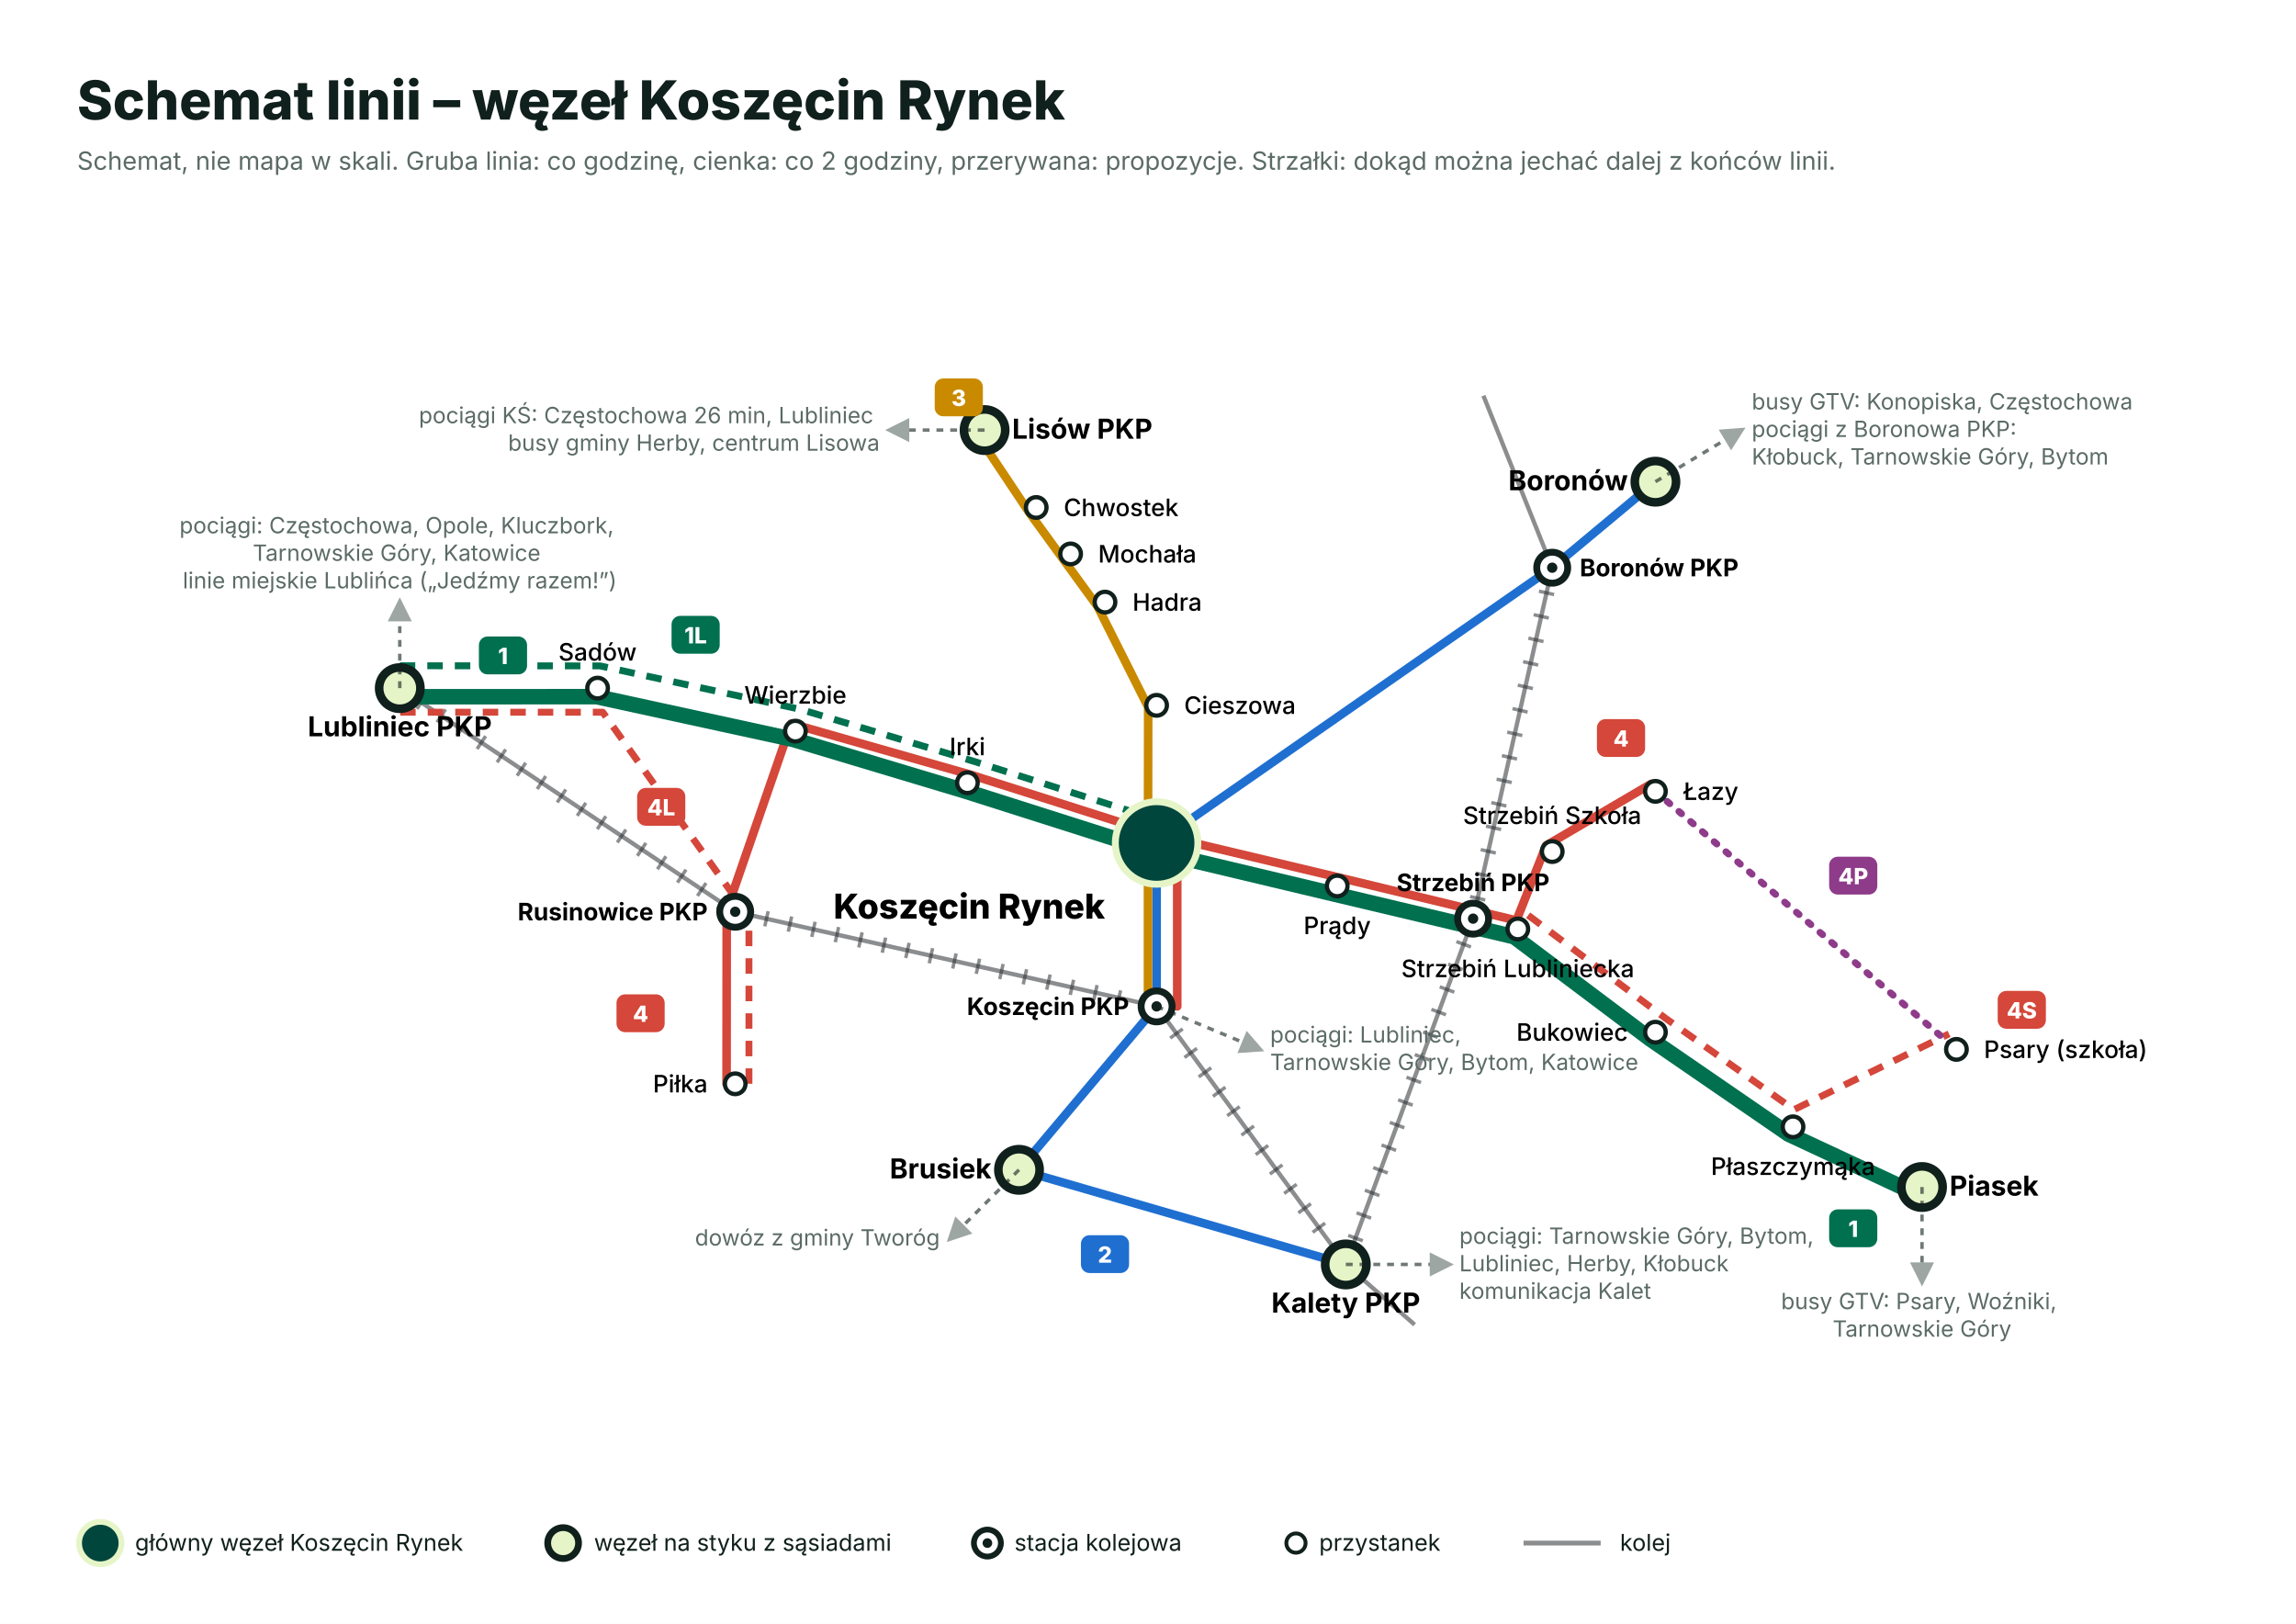
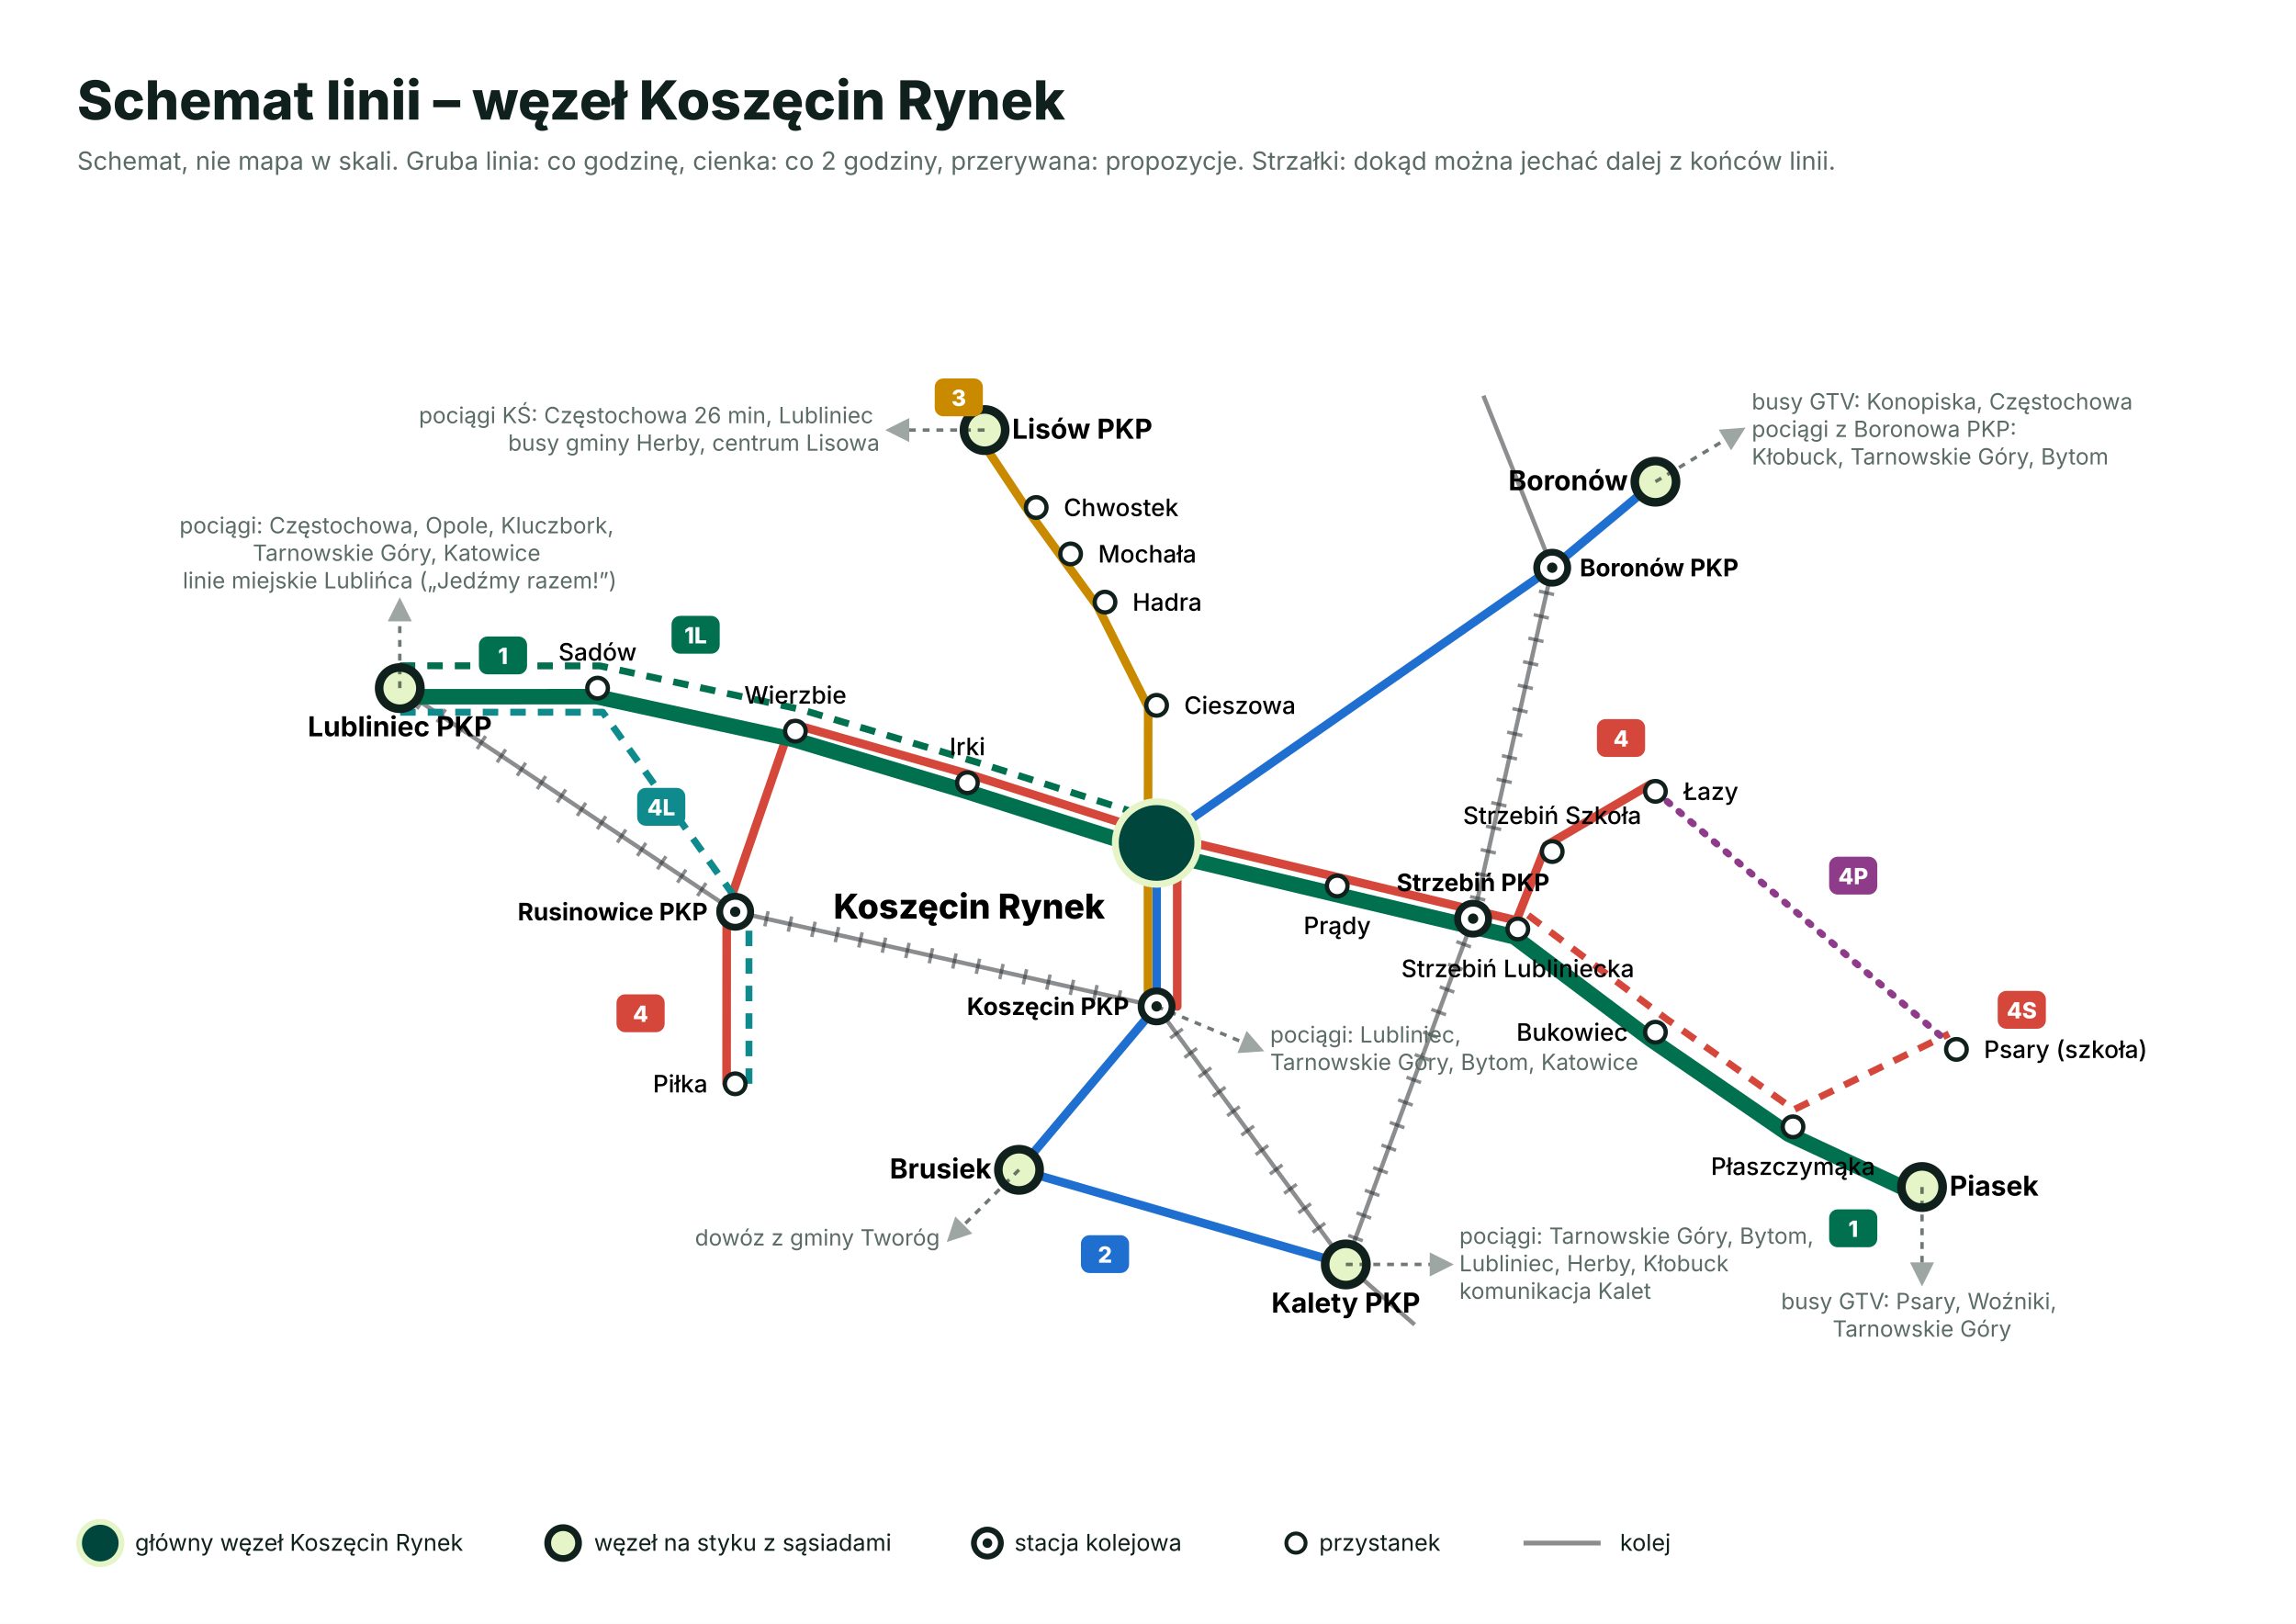
<svg xmlns="http://www.w3.org/2000/svg" width="1190.55pt" height="841.89pt" viewBox="0 0 1190.55 841.89">
  <rect width="1190.55" height="841.89" fill="#fff" />
  <text x="40" y="62" font-family="Inter" font-weight="800" font-size="28" fill="#10201c">Schemat linii – węzeł Koszęcin Rynek</text>
  <text x="40" y="88" font-family="Inter" font-size="13" fill="#5b6b66">Schemat, nie mapa w skali. Gruba linia: co godzinę, cienka: co 2 godziny, przerywana: propozycje. Strzałki: dokąd można jechać dalej z końców linii.</text>
  <svg x="20" y="110" width="1150.55" height="671.89" viewBox="-150 -10 1290 600">
    <style>text{font-family:Inter}</style>
    <defs>
      <marker id="ar" viewBox="0 0 10 10" refX="8" refY="5" markerWidth="7" markerHeight="7" orient="auto-start-reverse">
        <path d="M0,0L10,5L0,10z" fill="#5b6b66" />
      </marker>
    </defs>
    <polyline points="60,190 255,320 500,375 610,525" fill="none" stroke="#2b2f33" stroke-width="2.5" opacity=".55" />
    <polyline points="60,190 255,320 500,375 610,525" fill="none" stroke="#2b2f33" stroke-width="9" stroke-dasharray="2 12" opacity=".55" />
    <polyline points="730,120 684,324 610,525" fill="none" stroke="#2b2f33" stroke-width="2.5" opacity=".55" />
    <polyline points="730,120 684,324 610,525" fill="none" stroke="#2b2f33" stroke-width="9" stroke-dasharray="2 12" opacity=".55" />
    <polyline points="610,525 650,560" stroke="#2b2f33" stroke-width="2.5" opacity=".55" />
    <polyline points="730,120 690,20" stroke="#2b2f33" stroke-width="2.5" opacity=".55" />
    <polyline points="787.481,245.681 726.464,281.464 709.21,325.063 606.158,300.136 501.344,275.184 391.478,240.224 287.572,210.629 250.071,319.159 250,420" fill="none" stroke="#d4473a" stroke-width="5" stroke-linecap="round" stroke-linejoin="round" />
    <polyline points="942.886,484.531 867.489,449.324 787.082,394.06 707.912,334.543 603.842,309.864 498.656,284.816 388.522,249.776 288.761,219.844 174.46,194.971 60,195" fill="none" stroke="#00704f" stroke-width="9" stroke-linecap="round" stroke-linejoin="round" />
    <polyline points="790,70 730,120 500,280 500,375 420,470 610,525" fill="none" stroke="#1f6fd1" stroke-width="5" stroke-linecap="round" stroke-linejoin="round" />
    <polyline points="395.84,42.774 425.904,87.867 465.729,142.6 495.111,201.048 495,280 495,375" fill="none" stroke="#c98a00" stroke-width="5" stroke-linecap="round" stroke-linejoin="round" />
    <polyline points="512,280 512,375" fill="none" stroke="#d4473a" stroke-width="5" stroke-linecap="round" stroke-linejoin="round" />
    <polyline points="60,177 176.405,177.076 293.222,202.406 393.844,232.581 503.942,267.612" fill="none" stroke="#00704f" stroke-width="4" stroke-dasharray="9 7" stroke-linejoin="round" />
-     <polyline points="263,420 263,323 178,204 60,204" fill="none" stroke="#d4473a" stroke-width="4" stroke-dasharray="9 7" stroke-linejoin="round" />
+     <polyline points="263,420 263,323 178,204 60,204" fill="none" stroke="#0f8b8d" stroke-width="4" stroke-dasharray="9 7" stroke-linejoin="round" />
    <polyline points="716,322 795.836,381.88 870.57,435.016 960.719,390.963" fill="none" stroke="#d4473a" stroke-width="4" stroke-dasharray="9 7" stroke-linejoin="round" />
    <polyline points="790,250 965,400" fill="none" stroke="#8e3b8a" stroke-width="4" stroke-dasharray="2 7" stroke-linecap="round" stroke-linejoin="round" />
    <circle cx="60" cy="190" r="12" fill="#e6f5c8" stroke="#10201c" stroke-width="5" />
    <text x="60" y="218" text-anchor="middle" font-size="16" font-weight="700">Lubliniec PKP</text>
    <circle cx="175" cy="190" r="6" fill="#ffffff" stroke="#10201c" stroke-width="2.5" />
    <text x="175" y="174" text-anchor="middle" font-size="14" font-weight="500">Sadów</text>
    <circle cx="290" cy="215" r="6" fill="#ffffff" stroke="#10201c" stroke-width="2.5" />
    <text x="290" y="199" text-anchor="middle" font-size="14" font-weight="500">Wierzbie</text>
    <circle cx="390" cy="245" r="6" fill="#ffffff" stroke="#10201c" stroke-width="2.5" />
    <text x="390" y="229" text-anchor="middle" font-size="14" font-weight="500">Irki</text>
    <circle cx="500" cy="280" r="24" fill="#00463c" stroke="#e6f5c8" stroke-width="4" />
    <text x="470" y="324" text-anchor="end" font-size="20" font-weight="800">Koszęcin Rynek</text>
    <circle cx="500" cy="375" r="9" fill="#ffffff" stroke="#10201c" stroke-width="4" />
    <circle cx="500" cy="375" r="3" fill="#10201c" />
    <text x="484" y="380" text-anchor="end" font-size="14" font-weight="700">Koszęcin PKP</text>
    <circle cx="684" cy="324" r="9" fill="#ffffff" stroke="#10201c" stroke-width="4" />
    <circle cx="684" cy="324" r="3" fill="#10201c" />
    <text x="684" y="308" text-anchor="middle" font-size="14" font-weight="700">Strzebiń PKP</text>
    <circle cx="710" cy="330" r="6" fill="#ffffff" stroke="#10201c" stroke-width="2.5" />
    <text x="710" y="358" text-anchor="middle" font-size="14" font-weight="500">Strzebiń Lubliniecka</text>
    <circle cx="730" cy="285" r="6" fill="#ffffff" stroke="#10201c" stroke-width="2.5" />
    <text x="730" y="269" text-anchor="middle" font-size="14" font-weight="500">Strzebiń Szkoła</text>
    <circle cx="605" cy="305" r="6" fill="#ffffff" stroke="#10201c" stroke-width="2.5" />
    <text x="605" y="333" text-anchor="middle" font-size="14" font-weight="500">Prądy</text>
    <circle cx="965" cy="400" r="6" fill="#ffffff" stroke="#10201c" stroke-width="2.5" />
    <text x="981" y="405" text-anchor="start" font-size="14" font-weight="500">Psary (szkoła)</text>
    <circle cx="790" cy="250" r="6" fill="#ffffff" stroke="#10201c" stroke-width="2.5" />
    <text x="806" y="255" text-anchor="start" font-size="14" font-weight="500">Łazy</text>
    <circle cx="790" cy="390" r="6" fill="#ffffff" stroke="#10201c" stroke-width="2.5" />
    <text x="774" y="395" text-anchor="end" font-size="14" font-weight="500">Bukowiec</text>
    <circle cx="870" cy="445" r="6" fill="#ffffff" stroke="#10201c" stroke-width="2.5" />
    <text x="870" y="473" text-anchor="middle" font-size="14" font-weight="500">Płaszczymąka</text>
    <circle cx="945" cy="480" r="12" fill="#e6f5c8" stroke="#10201c" stroke-width="5" />
    <text x="961" y="485" text-anchor="start" font-size="16" font-weight="700">Piasek</text>
    <circle cx="790" cy="70" r="12" fill="#e6f5c8" stroke="#10201c" stroke-width="5" />
    <text x="774" y="75" text-anchor="end" font-size="16" font-weight="700">Boronów</text>
    <circle cx="730" cy="120" r="9" fill="#ffffff" stroke="#10201c" stroke-width="4" />
    <circle cx="730" cy="120" r="3" fill="#10201c" />
    <text x="746" y="125" text-anchor="start" font-size="14" font-weight="700">Boronów PKP</text>
    <circle cx="400" cy="40" r="12" fill="#e6f5c8" stroke="#10201c" stroke-width="5" />
    <text x="416" y="45" text-anchor="start" font-size="16" font-weight="700">Lisów PKP</text>
    <circle cx="430" cy="85" r="6" fill="#ffffff" stroke="#10201c" stroke-width="2.5" />
    <text x="446" y="90" text-anchor="start" font-size="14" font-weight="500">Chwostek</text>
    <circle cx="450" cy="112" r="6" fill="#ffffff" stroke="#10201c" stroke-width="2.5" />
    <text x="466" y="117" text-anchor="start" font-size="14" font-weight="500">Mochała</text>
    <circle cx="470" cy="140" r="6" fill="#ffffff" stroke="#10201c" stroke-width="2.5" />
    <text x="486" y="145" text-anchor="start" font-size="14" font-weight="500">Hadra</text>
    <circle cx="500" cy="200" r="6" fill="#ffffff" stroke="#10201c" stroke-width="2.5" />
    <text x="516" y="205" text-anchor="start" font-size="14" font-weight="500">Cieszowa</text>
    <circle cx="420" cy="470" r="12" fill="#e6f5c8" stroke="#10201c" stroke-width="5" />
    <text x="404" y="475" text-anchor="end" font-size="16" font-weight="700">Brusiek</text>
    <circle cx="610" cy="525" r="12" fill="#e6f5c8" stroke="#10201c" stroke-width="5" />
    <text x="610" y="553" text-anchor="middle" font-size="16" font-weight="700">Kalety PKP</text>
    <circle cx="255" cy="320" r="9" fill="#ffffff" stroke="#10201c" stroke-width="4" />
    <circle cx="255" cy="320" r="3" fill="#10201c" />
    <text x="239" y="325" text-anchor="end" font-size="14" font-weight="700">Rusinowice PKP</text>
    <circle cx="255" cy="420" r="6" fill="#ffffff" stroke="#10201c" stroke-width="2.5" />
    <text x="239" y="425" text-anchor="end" font-size="14" font-weight="500">Piłka</text>
    <line x1="60" y1="190" x2="60" y2="140" stroke="#10201c" stroke-width="2" stroke-dasharray="4 4" opacity=".6" marker-end="url(#ar)" />
    <text x="60" y="100" text-anchor="middle" font-size="13" fill="#5b6b66">
      <tspan x="60" dy="0">pociągi: Częstochowa, Opole, Kluczbork,</tspan>
      <tspan x="60" dy="16">Tarnowskie Góry, Katowice</tspan>
      <tspan x="60" dy="16">linie miejskie Lublińca („Jedźmy razem!”)</tspan>
    </text>
    <line x1="400" y1="40" x2="345" y2="40" stroke="#10201c" stroke-width="2" stroke-dasharray="4 4" opacity=".6" marker-end="url(#ar)" />
    <text x="339" y="36" text-anchor="end" font-size="13" fill="#5b6b66">
      <tspan x="339" dy="0">pociągi KŚ: Częstochowa 26 min, Lubliniec</tspan>
      <tspan x="339" dy="16">busy gminy Herby, centrum Lisowa</tspan>
    </text>
    <line x1="790" y1="70" x2="840" y2="40" stroke="#10201c" stroke-width="2" stroke-dasharray="4 4" opacity=".6" marker-end="url(#ar)" />
    <text x="846" y="28" text-anchor="start" font-size="13" fill="#5b6b66">
      <tspan x="846" dy="0">busy GTV: Konopiska, Częstochowa</tspan>
      <tspan x="846" dy="16">pociągi z Boronowa PKP:</tspan>
      <tspan x="846" dy="16">Kłobuck, Tarnowskie Góry, Bytom</tspan>
    </text>
    <line x1="945" y1="480" x2="945" y2="535" stroke="#10201c" stroke-width="2" stroke-dasharray="4 4" opacity=".6" marker-end="url(#ar)" />
    <text x="945" y="551" text-anchor="middle" font-size="13" fill="#5b6b66">
      <tspan x="945" dy="0">busy GTV: Psary, Woźniki,</tspan>
      <tspan x="945" dy="16">Tarnowskie Góry</tspan>
    </text>
    <line x1="610" y1="525" x2="670" y2="525" stroke="#10201c" stroke-width="2" stroke-dasharray="4 4" opacity=".6" marker-end="url(#ar)" />
    <text x="676" y="513" text-anchor="start" font-size="13" fill="#5b6b66">
      <tspan x="676" dy="0">pociągi: Tarnowskie Góry, Bytom,</tspan>
      <tspan x="676" dy="16">Lubliniec, Herby, Kłobuck</tspan>
      <tspan x="676" dy="16">komunikacja Kalet</tspan>
    </text>
    <line x1="420" y1="470" x2="380" y2="510" stroke="#10201c" stroke-width="2" stroke-dasharray="4 4" opacity=".6" marker-end="url(#ar)" />
    <text x="374" y="514" text-anchor="end" font-size="13" fill="#5b6b66">
      <tspan x="374" dy="0">dowóz z gminy Tworóg</tspan>
    </text>
    <line x1="500" y1="375" x2="560" y2="400" stroke="#10201c" stroke-width="2" stroke-dasharray="4 4" opacity=".6" marker-end="url(#ar)" />
    <text x="566" y="396" text-anchor="start" font-size="13" fill="#5b6b66">
      <tspan x="566" dy="0">pociągi: Lubliniec,</tspan>
      <tspan x="566" dy="16">Tarnowskie Góry, Bytom, Katowice</tspan>
    </text>
    <rect x="106" y="160" width="28" height="22" rx="5" fill="#00704f" />
    <text x="120" y="176" text-anchor="middle" font-size="13" font-weight="800" fill="#fff" stroke="none">1</text>
    <rect x="186" y="368" width="28" height="22" rx="5" fill="#d4473a" />
    <text x="200" y="384" text-anchor="middle" font-size="13" font-weight="800" fill="#fff" stroke="none">4</text>
    <rect x="891" y="493" width="28" height="22" rx="5" fill="#00704f" />
    <text x="905" y="509" text-anchor="middle" font-size="13" font-weight="800" fill="#fff" stroke="none">1</text>
    <rect x="456" y="508" width="28" height="22" rx="5" fill="#1f6fd1" />
    <text x="470" y="524" text-anchor="middle" font-size="13" font-weight="800" fill="#fff" stroke="none">2</text>
    <rect x="371" y="10" width="28" height="22" rx="5" fill="#c98a00" />
    <text x="385" y="26" text-anchor="middle" font-size="13" font-weight="800" fill="#fff" stroke="none">3</text>
    <rect x="756" y="208" width="28" height="22" rx="5" fill="#d4473a" />
    <text x="770" y="224" text-anchor="middle" font-size="13" font-weight="800" fill="#fff" stroke="none">4</text>
    <rect x="989" y="366" width="28" height="22" rx="5" fill="#d4473a" />
    <text x="1003" y="382" text-anchor="middle" font-size="13" font-weight="800" fill="#fff" stroke="none">4S</text>
    <rect x="218" y="148" width="28" height="22" rx="5" fill="#00704f" />
    <text x="232" y="164" text-anchor="middle" font-size="13" font-weight="800" fill="#fff" stroke="none">1L</text>
-     <rect x="198" y="248" width="28" height="22" rx="5" fill="#d4473a" />
+     <rect x="198" y="248" width="28" height="22" rx="5" fill="#0f8b8d" />
    <text x="212" y="264" text-anchor="middle" font-size="13" font-weight="800" fill="#fff" stroke="none">4L</text>
    <rect x="891" y="288" width="28" height="22" rx="5" fill="#8e3b8a" />
    <text x="905" y="304" text-anchor="middle" font-size="13" font-weight="800" fill="#fff" stroke="none">4P</text>
  </svg>
  <g font-family="Inter" font-size="12" fill="#10201c">
    <circle cx="52" cy="800" r="11" fill="#00463c" stroke="#e6f5c8" stroke-width="3" />
    <text x="70" y="804">główny węzeł Koszęcin Rynek</text>
    <circle cx="292" cy="800" r="8" fill="#e6f5c8" stroke="#10201c" stroke-width="3.5" />
    <text x="308" y="804">węzeł na styku z sąsiadami</text>
    <circle cx="512" cy="800" r="7" fill="#fff" stroke="#10201c" stroke-width="3" />
    <circle cx="512" cy="800" r="2.5" fill="#10201c" />
    <text x="526" y="804">stacja kolejowa</text>
    <circle cx="672" cy="800" r="5" fill="#fff" stroke="#10201c" stroke-width="2" />
    <text x="684" y="804">przystanek</text>
    <line x1="790" y1="800" x2="830" y2="800" stroke="#2b2f33" stroke-width="2.5" opacity=".55" />
    <text x="840" y="804">kolej</text>
  </g>
</svg>
